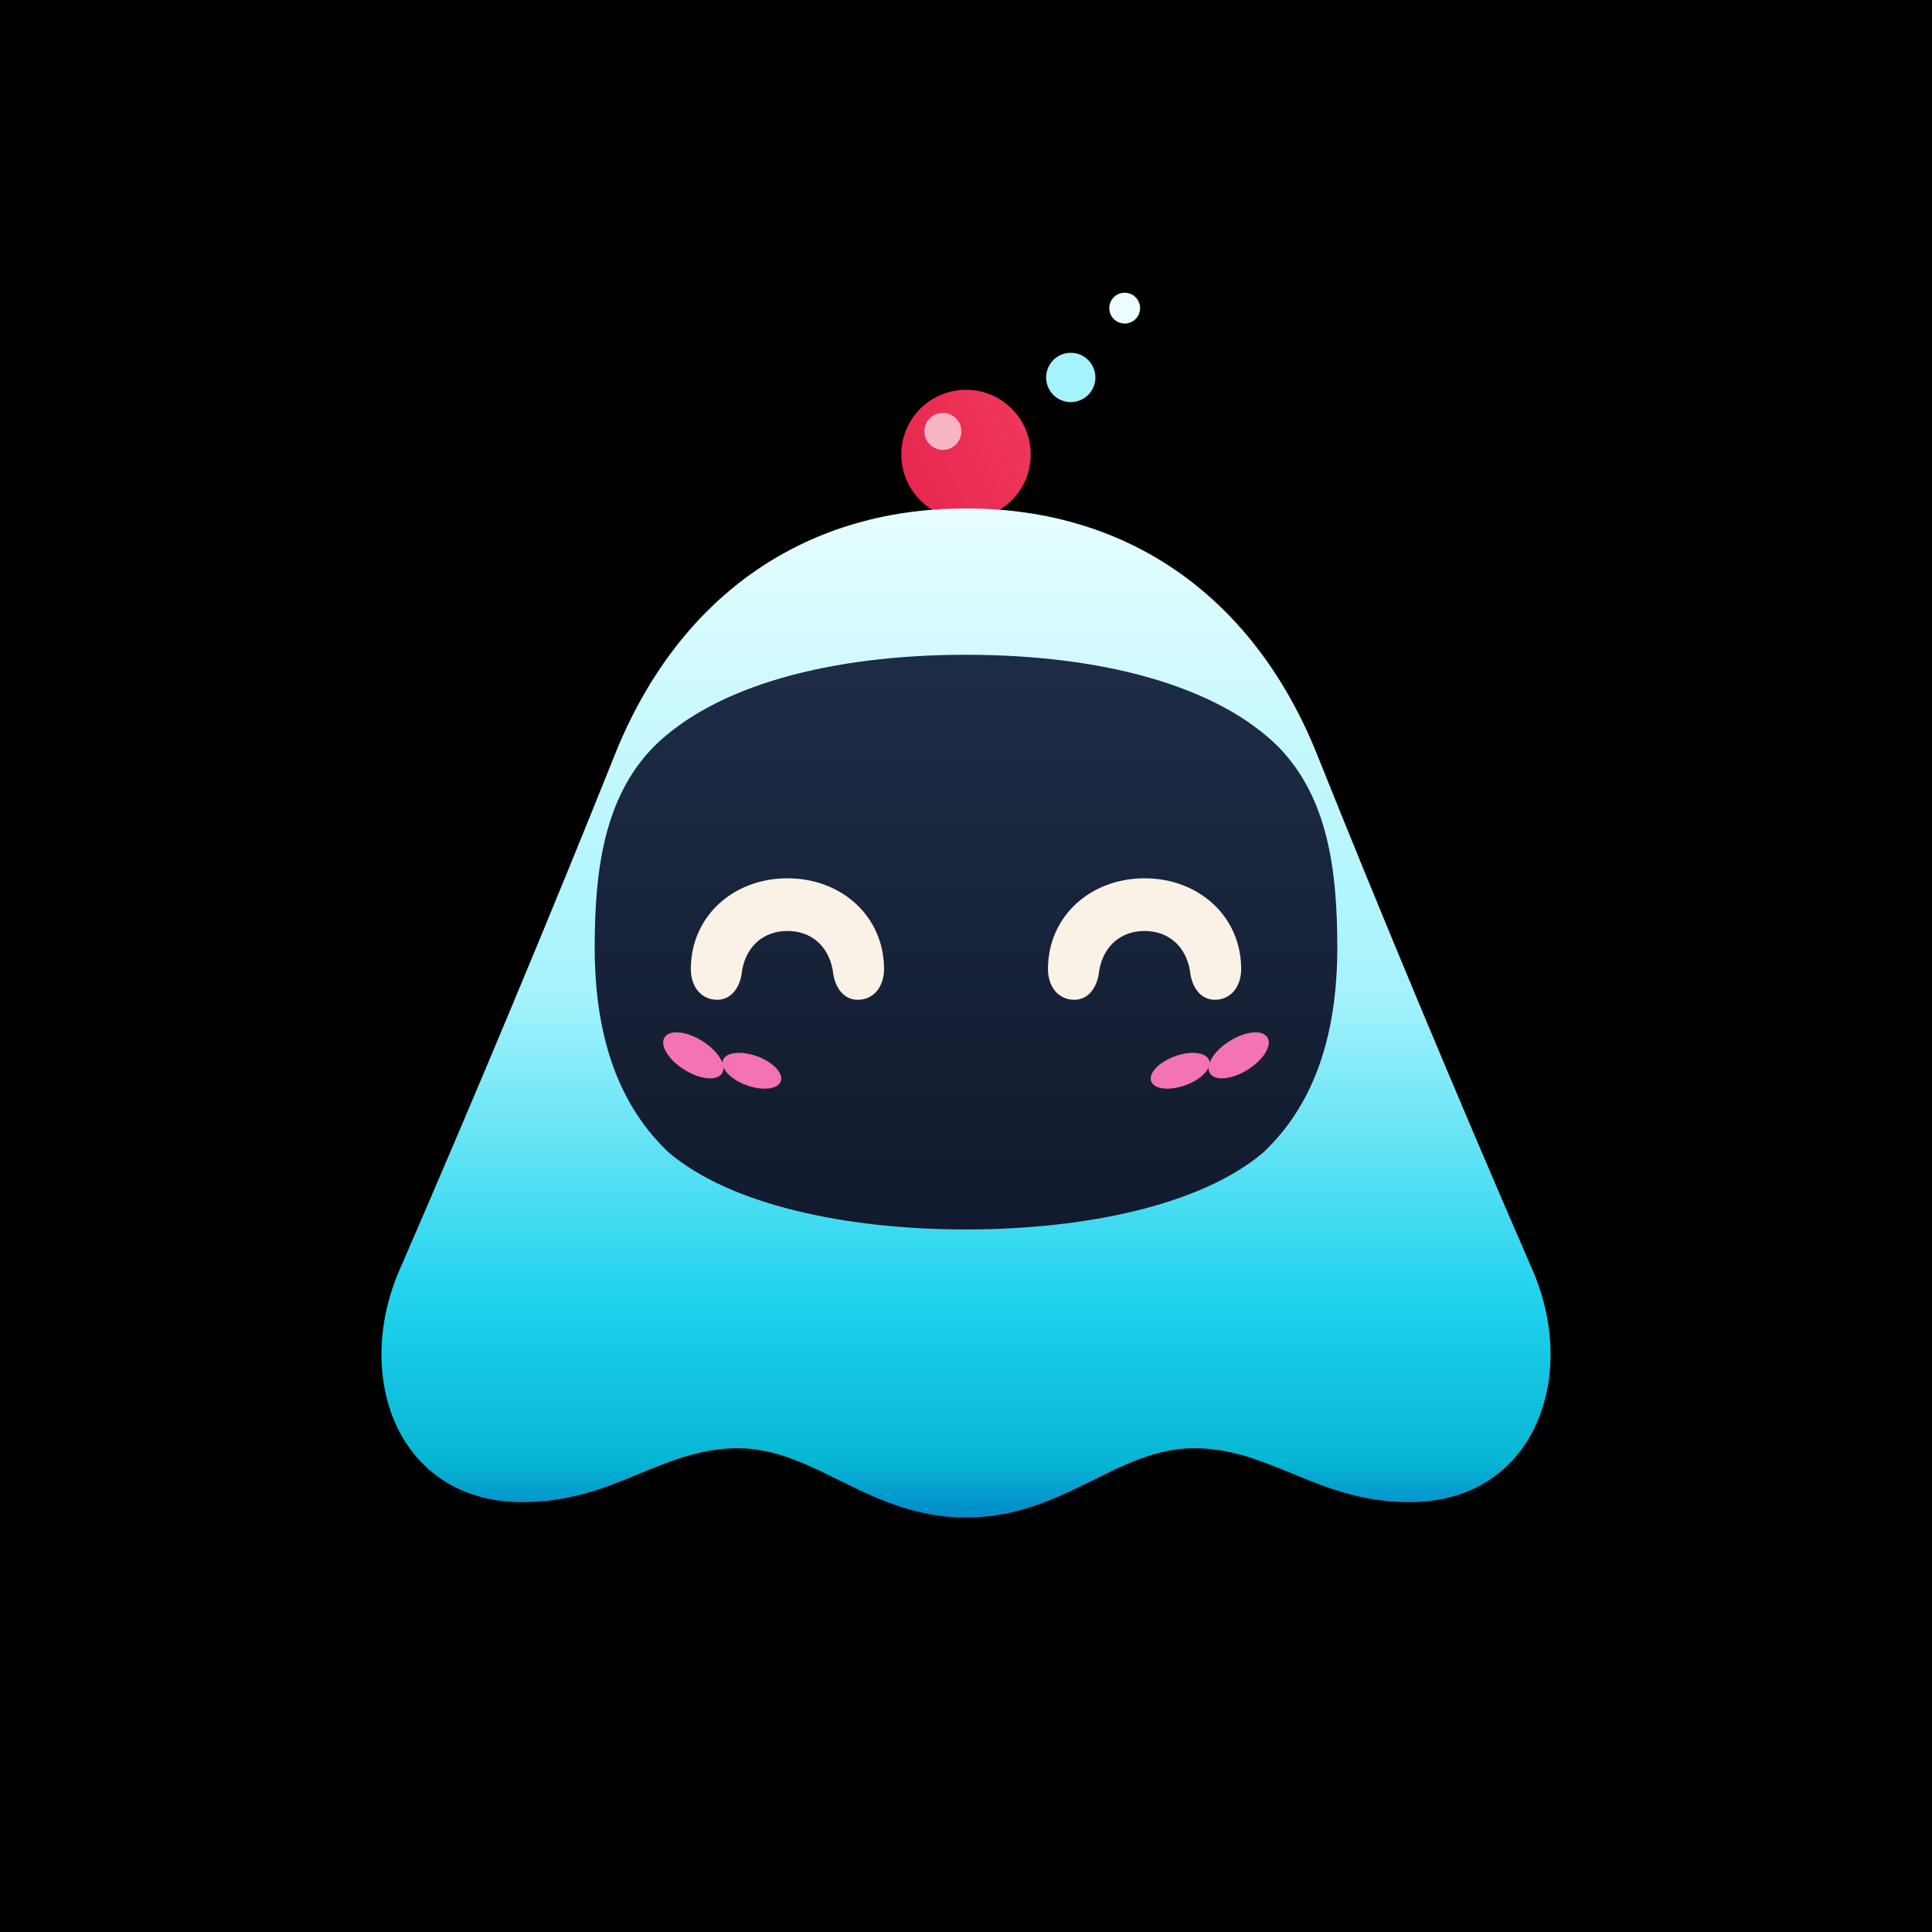
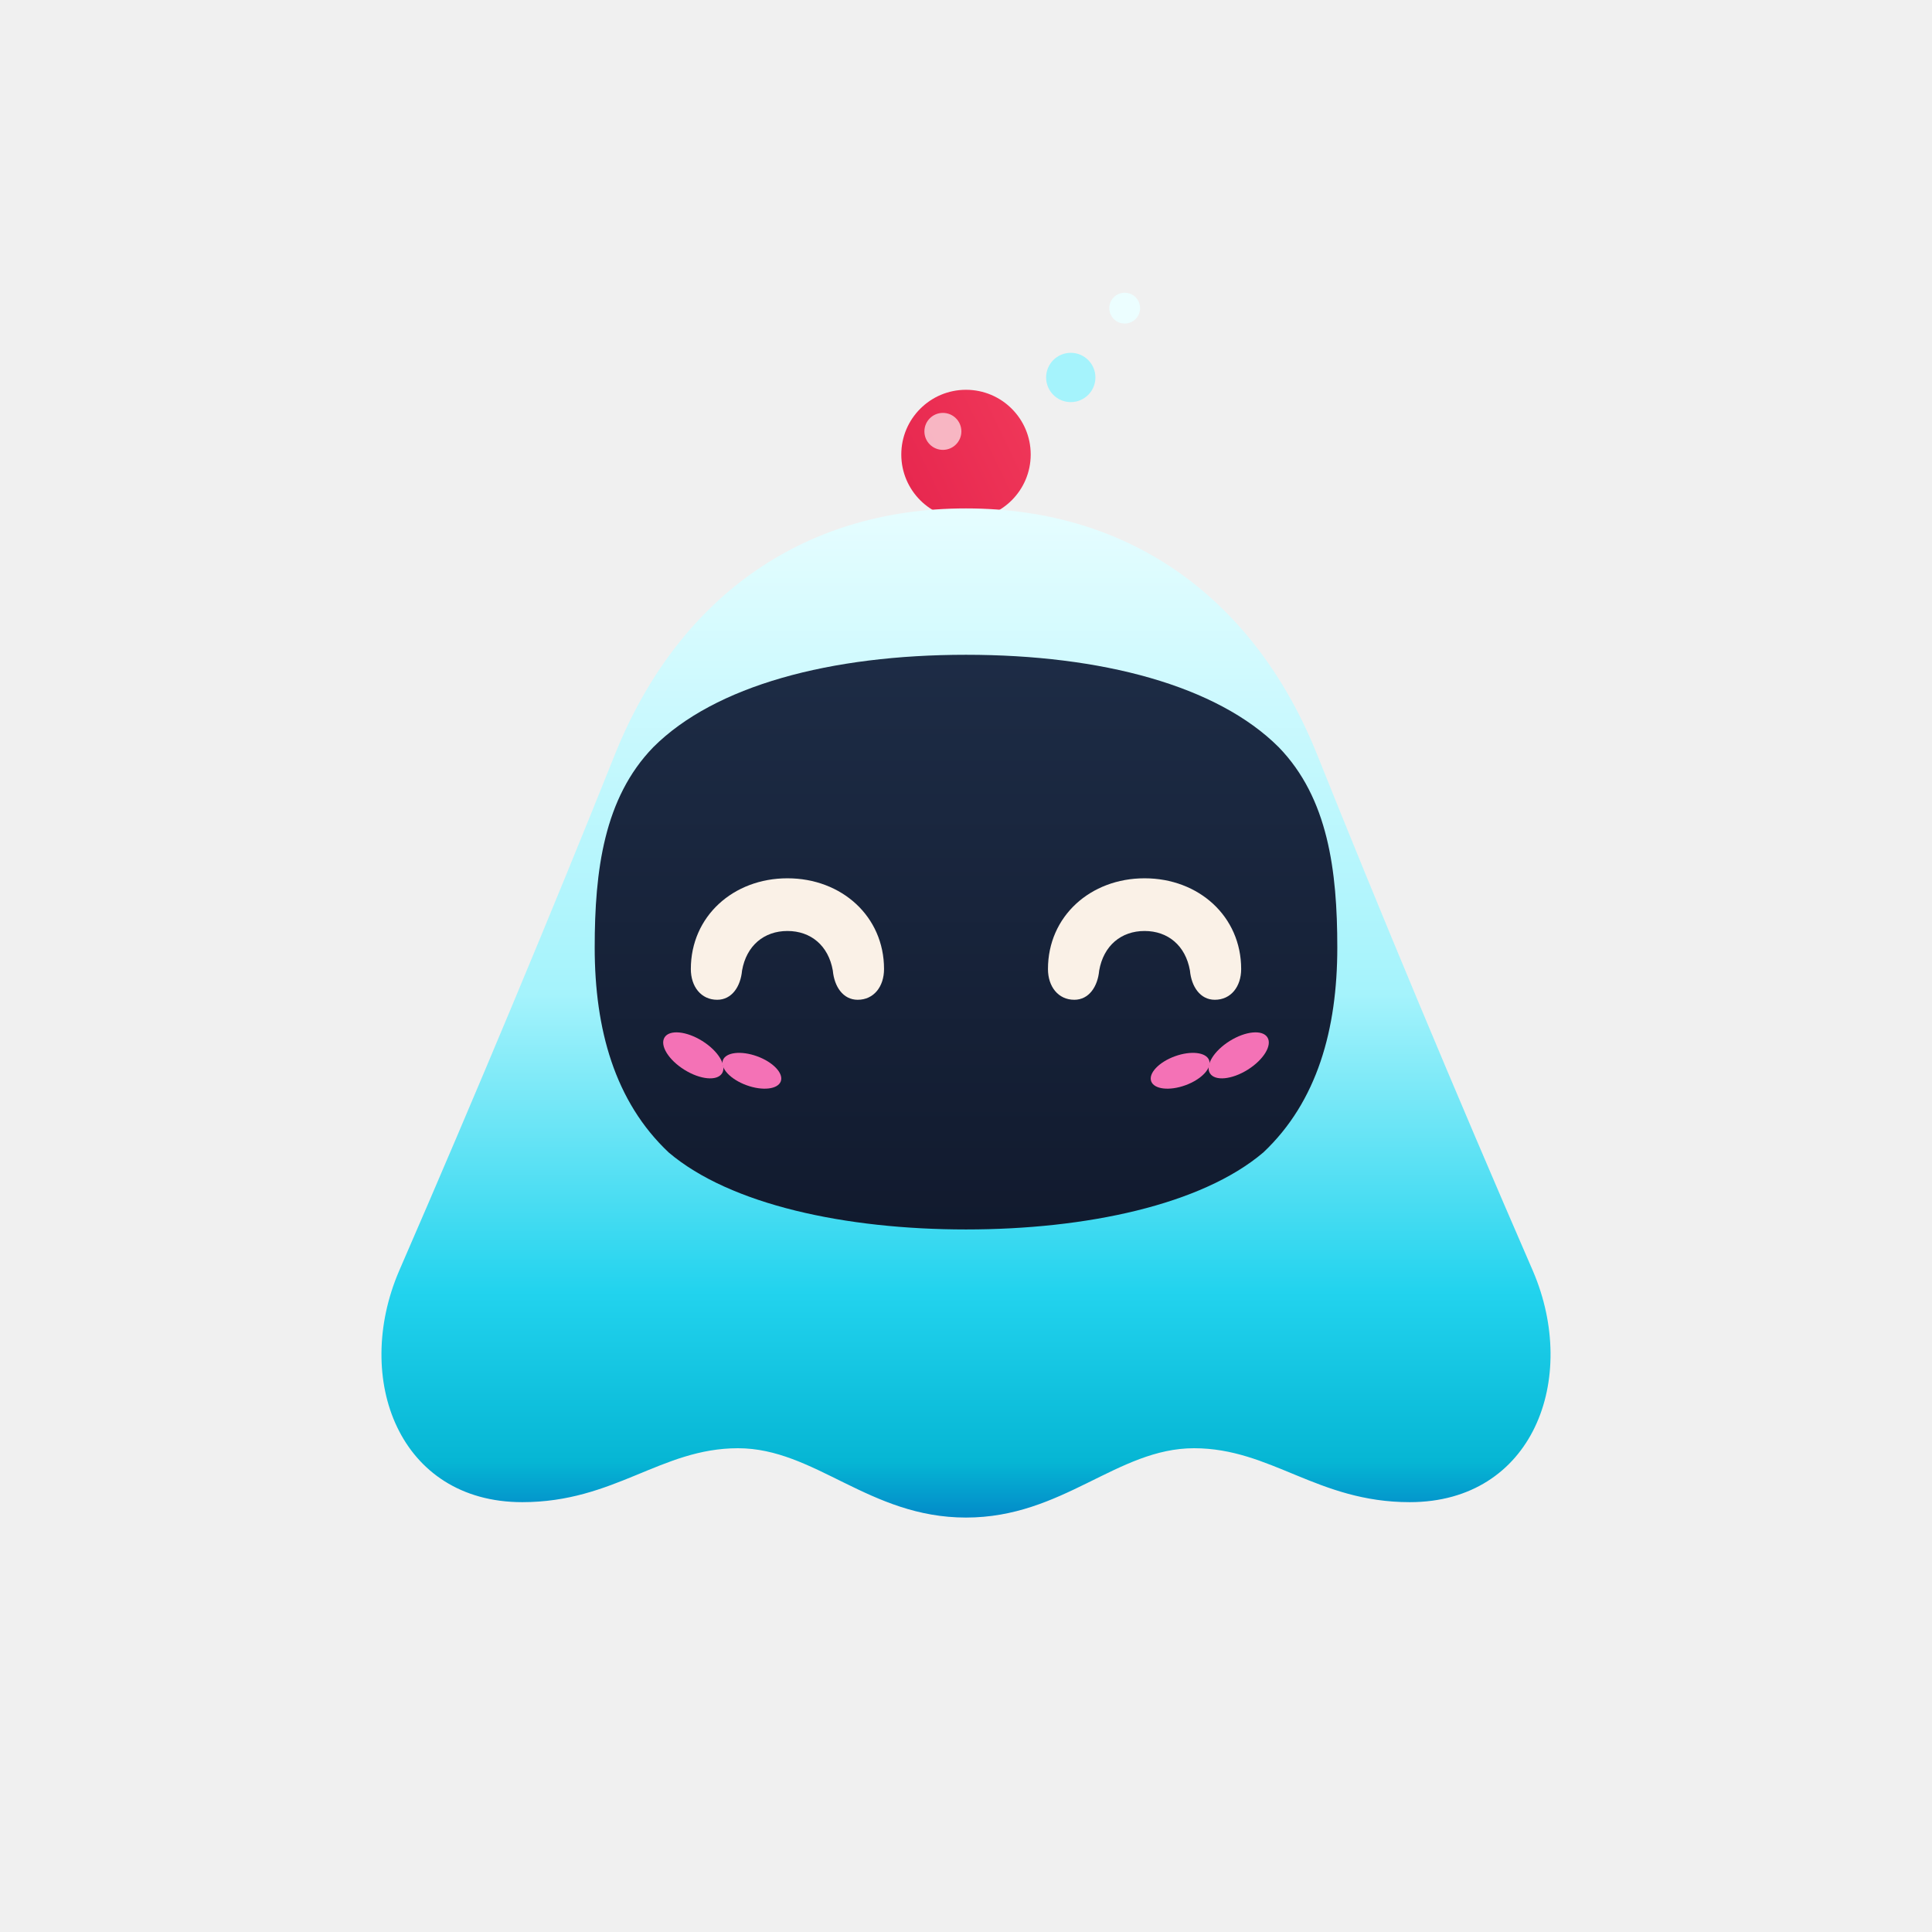
<svg xmlns="http://www.w3.org/2000/svg" id="mochi-char-9" viewBox="0 0 1254 1254" width="100%" height="100%">
  <defs>
    <linearGradient id="sproutGrad-9" x1="550" y1="380" x2="880" y2="220" gradientUnits="userSpaceOnUse">
      <stop offset="0%" stop-color="#E11D48" />
      <stop offset="55%" stop-color="#F43F5E" />
      <stop offset="100%" stop-color="#FDA4AF" />
    </linearGradient>
    <linearGradient id="bodyGrad-9" x1="627" y1="300" x2="627" y2="990" gradientUnits="userSpaceOnUse">
      <stop offset="0%" stop-color="#ECFEFF" />
      <stop offset="50%" stop-color="#A5F3FC" />
      <stop offset="78%" stop-color="#22D3EE" />
      <stop offset="94%" stop-color="#06B6D4" />
      <stop offset="100%" stop-color="#0284C7" />
    </linearGradient>
    <linearGradient id="visorGrad-9" x1="627" y1="400" x2="627" y2="860" gradientUnits="userSpaceOnUse">
      <stop offset="0%" stop-color="#1E2D47" />
      <stop offset="100%" stop-color="#0F172A" />
    </linearGradient>
    <style>
      #mochi-char-9 .body-part {
        transform-origin: 627px 985px;
        animation: breathe-9 4.1s cubic-bezier(0.45, 0.05, 0.55, 0.95) -3.33s infinite;
      }
      @keyframes breathe-9 {
        0%, 100% { transform: scale(1, 1) translateY(0px); }
        22% { transform: scale(1.018, 0.982) translateY(3px); }
        52% { transform: scale(0.982, 1.028) translateY(-10px); }
        70% { transform: scale(0.988, 1.020) translateY(-7px); }
        86% { transform: scale(1.010, 0.990) translateY(1.5px); }
      }
      #mochi-char-9 .sprout-part {
        transform-origin: 627px 330px;
        animation: sprout-9 4.1s ease-in-out -3.33s infinite;
      }
      @keyframes sprout-9 {
        0%, 100% { transform: rotate(0deg) translateY(0px); }
        25% { transform: rotate(-3.5deg) translateY(2px); }
        55% { transform: rotate(4.5deg) translateY(-9px); }
        80% { transform: rotate(-2deg) translateY(1px); }
      }
      #mochi-char-9 .visor-part {
        transform-origin: 627px 615px;
        animation: visor-9 4.1s cubic-bezier(0.45, 0.05, 0.55, 0.95) -3.33s infinite;
      }
      @keyframes visor-9 {
        0%, 100% { transform: translateY(0px) scale(1); }
        22% { transform: translateY(2px) scale(1.004, 0.996); }
        52% { transform: translateY(-8px) scale(0.996, 1.006); }
        86% { transform: translateY(1px); }
      }
      #mochi-char-9 .face-part {
        transform-origin: 627px 615px;
        animation: glance-9 10.3s ease-in-out -3.33s infinite;
      }
      @keyframes glance-9 {
        0%, 25%, 100% { transform: translate(0px, 0px); }
        30%, 44% { transform: translate(-5px, -3px); }
        48%, 68% { transform: translate(0px, 0px); }
        73%, 86% { transform: translate(5px, -3px); }
      }
      #mochi-char-9 .eye {
        transform-box: fill-box;
        transform-origin: center 65%;
        animation: blink-9 7.6s -3.33s infinite;
      }
      @keyframes blink-9 {
        0%, 68%, 74%, 100% { transform: scaleY(1); }
        71% { transform: scaleY(0.08) translateY(6px); }
      }
    </style>
  </defs>
-   <rect width="1254" height="1254" fill="#000000" />
  <g>
    <g class="sprout-part">
      <circle cx="627" cy="295" r="42" fill="url(#sproutGrad-9)" />
      <circle cx="612" cy="280" r="12" fill="#FFFFFF" opacity="0.65" />
      <circle cx="695" cy="245" r="16" fill="#A5F3FC" />
      <circle cx="730" cy="200" r="10" fill="#ECFEFF" />
    </g>
    <g class="body-part">
      <path d="M 627 330 C 735 330, 815 390, 855 490 C 895 590, 945 710, 995 825 C 1025 895, 995 975, 915 975 C 855 975, 825 940, 775 940 C 725 940, 690 985, 627 985 C 564 985, 529 940, 479 940 C 429 940, 399 975, 339 975 C 259 975, 229 895, 259 825 C 309 710, 359 590, 399 490 C 439 390, 519 330, 627 330 Z" fill="url(#bodyGrad-9)" />
    </g>
    <path class="visor-part" d="M 627 425 C 715 425, 790 445, 830 485 C 862 518, 868 565, 868 615 C 868 668, 855 715, 820 748 C 780 782, 705 798, 627 798 C 549 798, 474 782, 434 748 C 399 715, 386 668, 386 615 C 386 565, 392 518, 424 485 C 464 445, 539 425, 627 425 Z" fill="url(#visorGrad-9)" />
    <g class="face-part">
      <g fill="#FAF1E7">
        <g transform="translate(627, 609.5) scale(0.95) translate(-627, -613.5)">
          <path class="eye" d="M 457 655 C 446 655, 439 646, 439 634 C 439 598, 468 572, 505 572 C 542 572, 571 598, 571 634 C 571 646, 564 655, 553 655 C 543 655, 537 646, 536 635 C 533 618, 521 608, 505 608 C 489 608, 477 618, 474 635 C 473 646, 467 655, 457 655 Z" />
          <path class="eye" d="M 797 655 C 808 655, 815 646, 815 634 C 815 598, 786 572, 749 572 C 712 572, 683 598, 683 634 C 683 646, 690 655, 701 655 C 711 655, 717 646, 718 635 C 721 618, 733 608, 749 608 C 765 608, 777 618, 780 635 C 781 646, 787 655, 797 655 Z" />
        </g>
      </g>
      <g fill="#F472B6">
        <ellipse cx="450" cy="685" rx="22" ry="11" transform="rotate(32 450 685)" />
        <ellipse cx="488" cy="695" rx="20" ry="10" transform="rotate(20 488 695)" />
        <ellipse cx="804" cy="685" rx="22" ry="11" transform="rotate(-32 804 685)" />
        <ellipse cx="766" cy="695" rx="20" ry="10" transform="rotate(-20 766 695)" />
      </g>
    </g>
  </g>
</svg>
